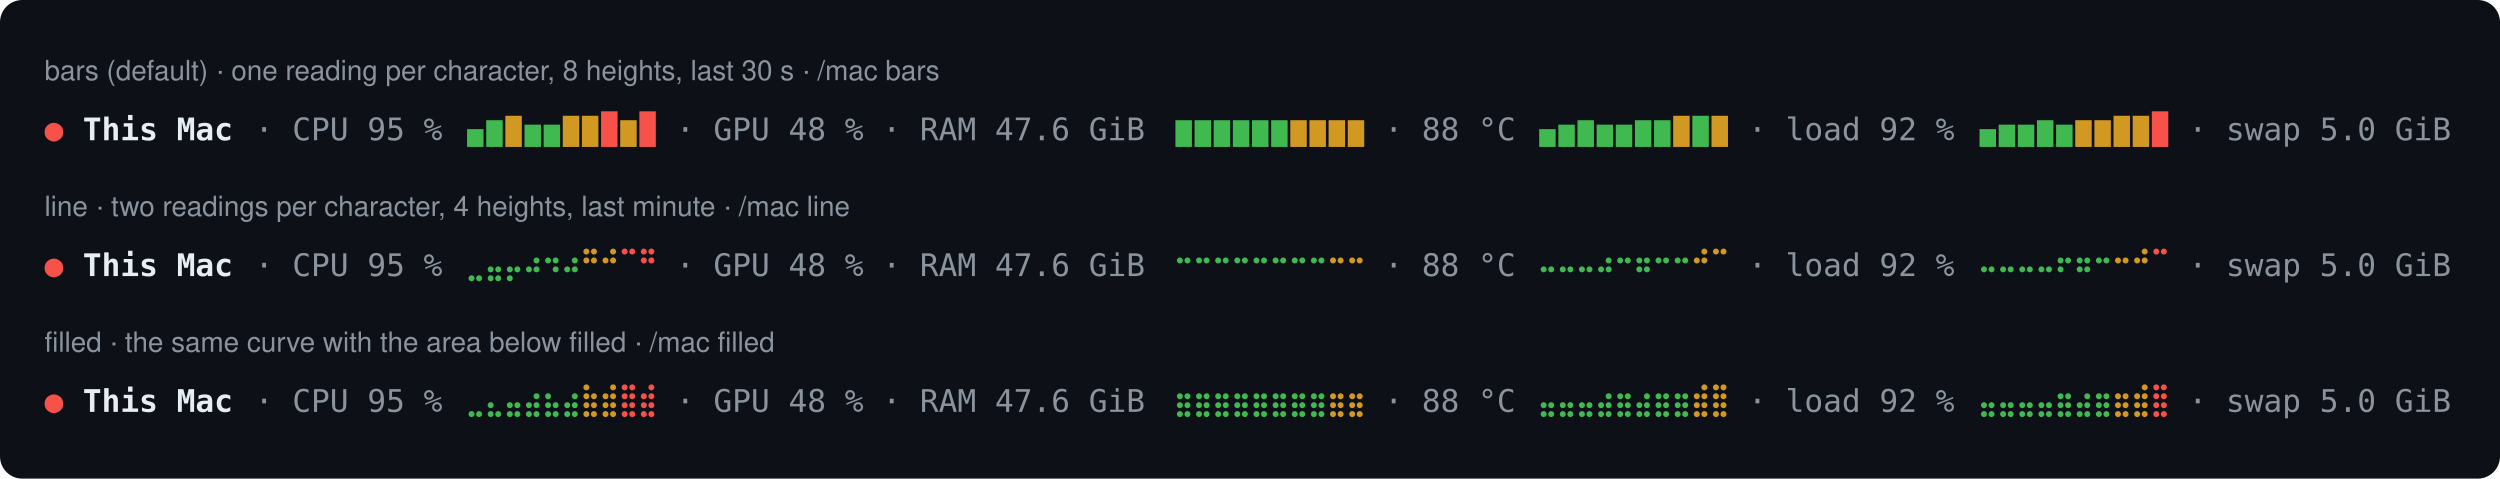
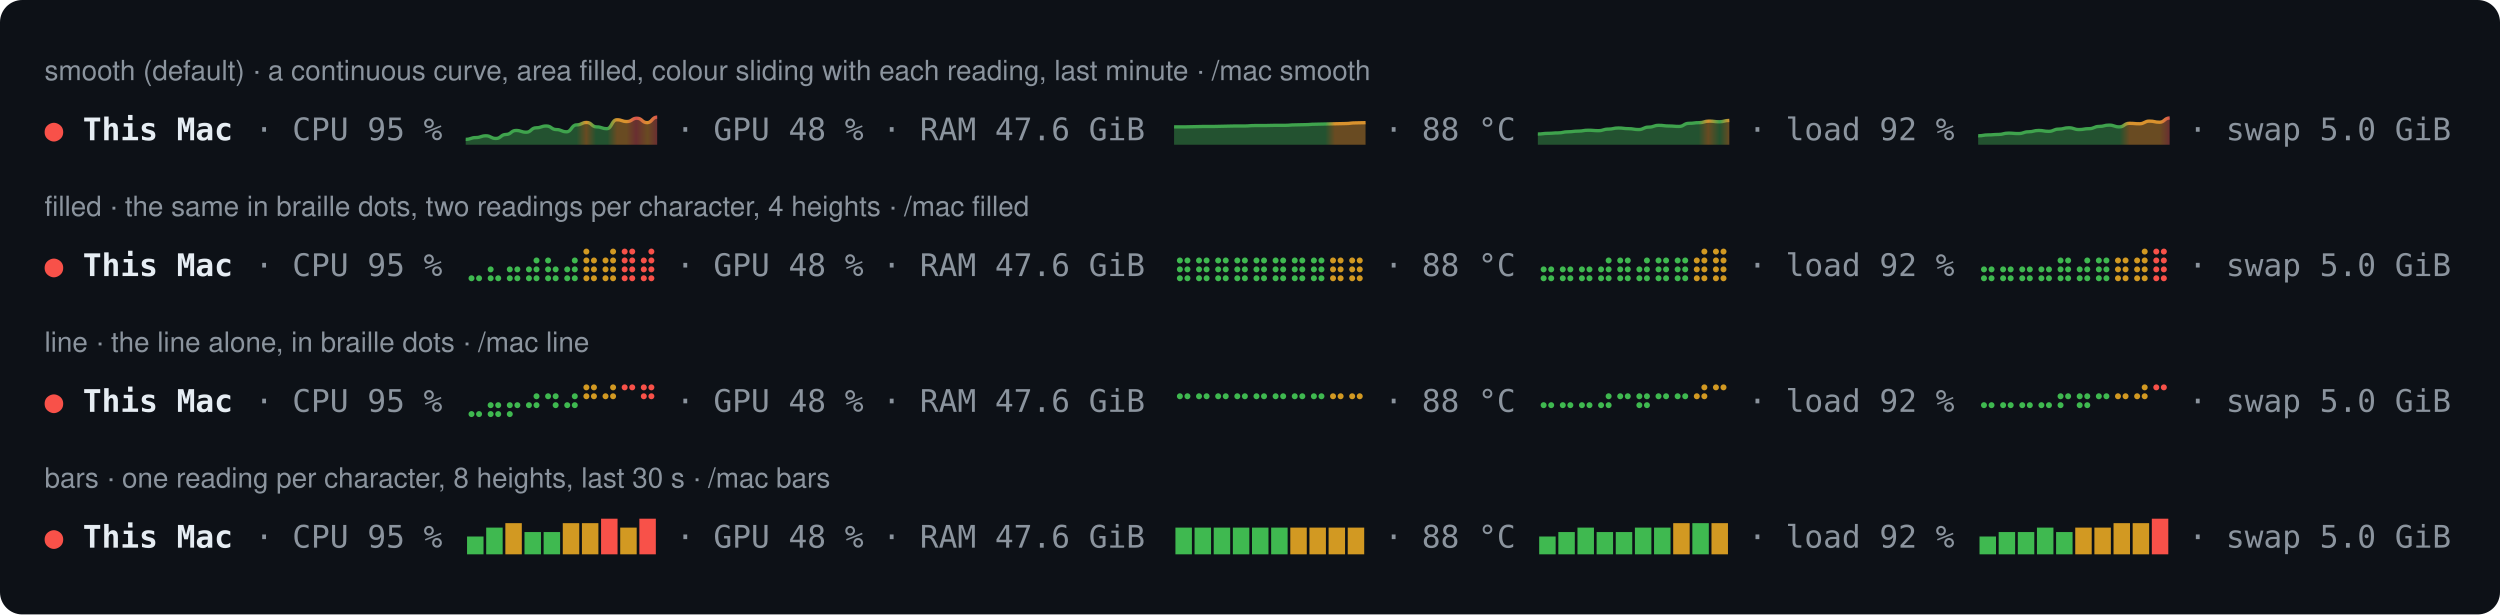
- <svg xmlns="http://www.w3.org/2000/svg" width="1123" height="215" viewBox="0 0 1123 215">
-   <rect width="1123" height="215" rx="10" fill="#0d1117" />
+ <svg xmlns="http://www.w3.org/2000/svg" width="1123" height="276" viewBox="0 0 1123 276">
+   <rect width="1123" height="276" rx="10" fill="#0d1117" />
  <g font-family="SFMono-Regular,Menlo,Consolas,'DejaVu Sans Mono','Liberation Mono',monospace" font-size="14">
-     <text x="20" y="36" font-family="-apple-system,Segoe UI,Helvetica,Arial,sans-serif" font-size="12.5" fill="#8b949e">bars (default) · one reading per character, 8 heights, last 30 s · /mac bars</text>
+     <text x="20" y="36" font-family="-apple-system,Segoe UI,Helvetica,Arial,sans-serif" font-size="12.5" fill="#8b949e">smooth (default) · a continuous curve, area filled, colour sliding with each reading, last minute · /mac smooth</text>
    <text x="20.0" y="63" fill="#f85149" textLength="8.6" lengthAdjust="spacingAndGlyphs" xml:space="preserve">●</text>
    <text x="37.2" y="63" fill="#e6edf3" font-weight="600" textLength="68.8" lengthAdjust="spacingAndGlyphs" xml:space="preserve">This Mac</text>
    <text x="106.0" y="63" fill="#8b949e" textLength="94.6" lengthAdjust="spacingAndGlyphs" xml:space="preserve"> · CPU 95 %</text>
-     <rect x="209.8" y="58.0" width="7.4" height="8.0" fill="#3fb950" />
-     <rect x="218.4" y="54.0" width="7.4" height="12.0" fill="#3fb950" />
-     <rect x="227.0" y="52.0" width="7.4" height="14.0" fill="#d29922" />
-     <rect x="235.6" y="56.0" width="7.4" height="10.0" fill="#3fb950" />
-     <rect x="244.2" y="56.0" width="7.4" height="10.0" fill="#3fb950" />
-     <rect x="252.8" y="52.0" width="7.4" height="14.0" fill="#d29922" />
-     <rect x="261.4" y="52.0" width="7.4" height="14.0" fill="#d29922" />
-     <rect x="270.0" y="50.0" width="7.4" height="16.0" fill="#f85149" />
-     <rect x="278.6" y="54.0" width="7.4" height="12.0" fill="#d29922" />
-     <rect x="287.2" y="50.0" width="7.4" height="16.0" fill="#f85149" />
+     <defs>
+       <linearGradient id="g4" gradientUnits="userSpaceOnUse" x1="209.2" y1="0" x2="295.2" y2="0">
+         <stop offset="0%" stop-color="#3fa34d" />
+         <stop offset="5%" stop-color="#3fa34d" />
+         <stop offset="11%" stop-color="#3fa34d" />
+         <stop offset="16%" stop-color="#3fa34d" />
+         <stop offset="21%" stop-color="#3fa34d" />
+         <stop offset="26%" stop-color="#3fa34d" />
+         <stop offset="32%" stop-color="#3fa34d" />
+         <stop offset="37%" stop-color="#3fa34d" />
+         <stop offset="42%" stop-color="#3fa34d" />
+         <stop offset="47%" stop-color="#3fa34d" />
+         <stop offset="53%" stop-color="#3fa34d" />
+         <stop offset="58%" stop-color="#3fa34d" />
+         <stop offset="63%" stop-color="#d9922e" />
+         <stop offset="68%" stop-color="#3fa34d" />
+         <stop offset="74%" stop-color="#3fa34d" />
+         <stop offset="79%" stop-color="#d9922e" />
+         <stop offset="84%" stop-color="#d9922e" />
+         <stop offset="89%" stop-color="#d9534f" />
+         <stop offset="95%" stop-color="#d9922e" />
+         <stop offset="100%" stop-color="#d9534f" />
+       </linearGradient>
+     </defs>
+     <path d="M209.2,62.6 C211.5,62.6 211.5,61.8 213.7,61.8 C216.0,61.8 216.0,61.0 218.3,61.0 C220.5,61.0 220.5,62.2 222.8,62.2 C225.0,62.2 225.0,60.4 227.3,60.4 C229.6,60.4 229.6,58.6 231.8,58.6 C234.1,58.6 234.1,59.4 236.4,59.4 C238.6,59.4 238.6,57.4 240.9,57.4 C243.1,57.4 243.1,56.6 245.4,56.6 C247.7,56.6 247.7,58.2 249.9,58.2 C252.2,58.2 252.2,59.2 254.5,59.2 C256.7,59.2 256.7,56.1 259.0,56.1 C261.3,56.1 261.3,55.0 263.5,55.0 C265.8,55.0 265.8,57.0 268.0,57.0 C270.3,57.0 270.3,57.8 272.6,57.8 C274.8,57.8 274.8,53.8 277.1,53.8 C279.4,53.8 279.4,54.6 281.6,54.6 C283.9,54.6 283.9,53.1 286.1,53.1 C288.4,53.1 288.4,55.1 290.7,55.1 C292.9,55.1 292.9,52.6 295.2,52.6 L295.2,65.0 L209.2,65.0 Z" fill="url(#g4)" fill-opacity="0.45" />
+     <path d="M209.2,62.6 C211.5,62.6 211.5,61.8 213.7,61.8 C216.0,61.8 216.0,61.0 218.3,61.0 C220.5,61.0 220.5,62.2 222.8,62.2 C225.0,62.2 225.0,60.4 227.3,60.4 C229.6,60.4 229.6,58.6 231.8,58.6 C234.1,58.6 234.1,59.4 236.4,59.4 C238.6,59.4 238.6,57.4 240.9,57.4 C243.1,57.4 243.1,56.6 245.4,56.6 C247.7,56.6 247.7,58.2 249.9,58.2 C252.2,58.2 252.2,59.2 254.5,59.2 C256.7,59.2 256.7,56.1 259.0,56.1 C261.3,56.1 261.3,55.0 263.5,55.0 C265.8,55.0 265.8,57.0 268.0,57.0 C270.3,57.0 270.3,57.8 272.6,57.8 C274.8,57.8 274.8,53.8 277.1,53.8 C279.4,53.8 279.4,54.6 281.6,54.6 C283.9,54.6 283.9,53.1 286.1,53.1 C288.4,53.1 288.4,55.1 290.7,55.1 C292.9,55.1 292.9,52.6 295.2,52.6" fill="none" stroke="url(#g4)" stroke-width="1.5" stroke-linejoin="round" />
    <text x="295.2" y="63" fill="#8b949e" textLength="223.6" lengthAdjust="spacingAndGlyphs" xml:space="preserve"> · GPU 48 % · RAM 47.6 GiB</text>
-     <rect x="528.0" y="54.0" width="7.4" height="12.0" fill="#3fb950" />
-     <rect x="536.6" y="54.0" width="7.4" height="12.0" fill="#3fb950" />
-     <rect x="545.2" y="54.0" width="7.4" height="12.0" fill="#3fb950" />
-     <rect x="553.8" y="54.0" width="7.4" height="12.0" fill="#3fb950" />
-     <rect x="562.4" y="54.0" width="7.4" height="12.0" fill="#3fb950" />
-     <rect x="571.0" y="54.0" width="7.4" height="12.0" fill="#3fb950" />
-     <rect x="579.6" y="54.0" width="7.4" height="12.0" fill="#d29922" />
-     <rect x="588.2" y="54.0" width="7.4" height="12.0" fill="#d29922" />
-     <rect x="596.8" y="54.0" width="7.4" height="12.0" fill="#d29922" />
-     <rect x="605.4" y="54.0" width="7.4" height="12.0" fill="#d29922" />
+     <defs>
+       <linearGradient id="g8" gradientUnits="userSpaceOnUse" x1="527.4" y1="0" x2="613.4" y2="0">
+         <stop offset="0%" stop-color="#3fa34d" />
+         <stop offset="5%" stop-color="#3fa34d" />
+         <stop offset="11%" stop-color="#3fa34d" />
+         <stop offset="16%" stop-color="#3fa34d" />
+         <stop offset="21%" stop-color="#3fa34d" />
+         <stop offset="26%" stop-color="#3fa34d" />
+         <stop offset="32%" stop-color="#3fa34d" />
+         <stop offset="37%" stop-color="#3fa34d" />
+         <stop offset="42%" stop-color="#3fa34d" />
+         <stop offset="47%" stop-color="#3fa34d" />
+         <stop offset="53%" stop-color="#3fa34d" />
+         <stop offset="58%" stop-color="#3fa34d" />
+         <stop offset="63%" stop-color="#3fa34d" />
+         <stop offset="68%" stop-color="#3fa34d" />
+         <stop offset="74%" stop-color="#3fa34d" />
+         <stop offset="79%" stop-color="#3fa34d" />
+         <stop offset="84%" stop-color="#d9922e" />
+         <stop offset="89%" stop-color="#d9922e" />
+         <stop offset="95%" stop-color="#d9922e" />
+         <stop offset="100%" stop-color="#d9922e" />
+       </linearGradient>
+     </defs>
+     <path d="M527.4,57.0 C529.7,57.0 529.7,57.0 531.9,57.0 C534.2,57.0 534.2,56.9 536.5,56.9 C538.7,56.9 538.7,56.8 541.0,56.8 C543.2,56.8 543.2,56.8 545.5,56.8 C547.8,56.8 547.8,56.7 550.0,56.7 C552.3,56.7 552.3,56.6 554.6,56.6 C556.8,56.6 556.8,56.6 559.1,56.6 C561.3,56.6 561.3,56.4 563.6,56.4 C565.9,56.4 565.9,56.4 568.1,56.4 C570.4,56.4 570.4,56.3 572.7,56.3 C574.9,56.3 574.9,56.3 577.2,56.3 C579.5,56.3 579.5,56.1 581.7,56.1 C584.0,56.1 584.0,56.0 586.2,56.0 C588.5,56.0 588.5,55.8 590.8,55.8 C593.0,55.8 593.0,55.7 595.3,55.7 C597.6,55.7 597.6,55.6 599.8,55.6 C602.1,55.6 602.1,55.5 604.3,55.5 C606.6,55.5 606.6,55.2 608.9,55.2 C611.1,55.2 611.1,55.1 613.4,55.1 L613.4,65.0 L527.4,65.0 Z" fill="url(#g8)" fill-opacity="0.45" />
+     <path d="M527.4,57.0 C529.7,57.0 529.7,57.0 531.9,57.0 C534.2,57.0 534.2,56.9 536.5,56.9 C538.7,56.9 538.7,56.8 541.0,56.8 C543.2,56.8 543.2,56.8 545.5,56.8 C547.8,56.8 547.8,56.7 550.0,56.7 C552.3,56.7 552.3,56.6 554.6,56.6 C556.8,56.6 556.8,56.6 559.1,56.6 C561.3,56.6 561.3,56.4 563.6,56.4 C565.9,56.4 565.9,56.4 568.1,56.4 C570.4,56.4 570.4,56.3 572.7,56.3 C574.9,56.3 574.9,56.3 577.2,56.3 C579.5,56.3 579.5,56.1 581.7,56.1 C584.0,56.1 584.0,56.0 586.2,56.0 C588.5,56.0 588.5,55.8 590.8,55.8 C593.0,55.8 593.0,55.7 595.3,55.7 C597.6,55.7 597.6,55.6 599.8,55.6 C602.1,55.6 602.1,55.5 604.3,55.5 C606.6,55.5 606.6,55.2 608.9,55.2 C611.1,55.2 611.1,55.1 613.4,55.1" fill="none" stroke="url(#g8)" stroke-width="1.5" stroke-linejoin="round" />
    <text x="613.4" y="63" fill="#8b949e" textLength="68.8" lengthAdjust="spacingAndGlyphs" xml:space="preserve"> · 88 °C</text>
-     <rect x="691.4" y="58.0" width="7.4" height="8.0" fill="#3fb950" />
-     <rect x="700.0" y="56.0" width="7.4" height="10.0" fill="#3fb950" />
-     <rect x="708.6" y="54.0" width="7.4" height="12.0" fill="#3fb950" />
-     <rect x="717.2" y="56.0" width="7.4" height="10.0" fill="#3fb950" />
-     <rect x="725.8" y="56.0" width="7.4" height="10.0" fill="#3fb950" />
-     <rect x="734.4" y="54.0" width="7.4" height="12.0" fill="#3fb950" />
-     <rect x="743.0" y="54.0" width="7.4" height="12.0" fill="#3fb950" />
-     <rect x="751.6" y="52.0" width="7.4" height="14.0" fill="#d29922" />
-     <rect x="760.2" y="52.0" width="7.4" height="14.0" fill="#3fb950" />
-     <rect x="768.8" y="52.0" width="7.4" height="14.0" fill="#d29922" />
+     <defs>
+       <linearGradient id="g12" gradientUnits="userSpaceOnUse" x1="690.8" y1="0" x2="776.8" y2="0">
+         <stop offset="0%" stop-color="#3fa34d" />
+         <stop offset="5%" stop-color="#3fa34d" />
+         <stop offset="11%" stop-color="#3fa34d" />
+         <stop offset="16%" stop-color="#3fa34d" />
+         <stop offset="21%" stop-color="#3fa34d" />
+         <stop offset="26%" stop-color="#3fa34d" />
+         <stop offset="32%" stop-color="#3fa34d" />
+         <stop offset="37%" stop-color="#3fa34d" />
+         <stop offset="42%" stop-color="#3fa34d" />
+         <stop offset="47%" stop-color="#3fa34d" />
+         <stop offset="53%" stop-color="#3fa34d" />
+         <stop offset="58%" stop-color="#3fa34d" />
+         <stop offset="63%" stop-color="#3fa34d" />
+         <stop offset="68%" stop-color="#3fa34d" />
+         <stop offset="74%" stop-color="#3fa34d" />
+         <stop offset="79%" stop-color="#3fa34d" />
+         <stop offset="84%" stop-color="#3fa34d" />
+         <stop offset="89%" stop-color="#d9922e" />
+         <stop offset="95%" stop-color="#3fa34d" />
+         <stop offset="100%" stop-color="#d9922e" />
+       </linearGradient>
+     </defs>
+     <path d="M690.8,60.2 C693.1,60.2 693.1,59.9 695.3,59.9 C697.6,59.9 697.6,59.7 699.9,59.7 C702.1,59.7 702.1,59.2 704.4,59.2 C706.6,59.2 706.6,58.9 708.9,58.9 C711.2,58.9 711.2,58.5 713.4,58.5 C715.7,58.5 715.7,58.7 718.0,58.7 C720.2,58.7 720.2,58.0 722.5,58.0 C724.7,58.0 724.7,57.5 727.0,57.5 C729.3,57.5 729.3,57.8 731.5,57.8 C733.8,57.8 733.8,58.2 736.1,58.2 C738.3,58.2 738.3,57.1 740.6,57.1 C742.9,57.1 742.9,56.3 745.1,56.3 C747.4,56.3 747.4,56.6 749.6,56.6 C751.9,56.6 751.9,56.8 754.2,56.8 C756.4,56.8 756.4,55.4 758.7,55.4 C761.0,55.4 761.0,55.1 763.2,55.1 C765.5,55.1 765.5,54.4 767.7,54.4 C770.0,54.4 770.0,54.7 772.3,54.7 C774.5,54.7 774.5,54.1 776.8,54.1 L776.8,65.0 L690.8,65.0 Z" fill="url(#g12)" fill-opacity="0.45" />
+     <path d="M690.8,60.2 C693.1,60.2 693.1,59.9 695.3,59.9 C697.6,59.9 697.6,59.7 699.9,59.7 C702.1,59.7 702.1,59.2 704.4,59.2 C706.6,59.2 706.6,58.9 708.9,58.9 C711.2,58.9 711.2,58.5 713.4,58.5 C715.7,58.5 715.7,58.7 718.0,58.7 C720.2,58.7 720.2,58.0 722.5,58.0 C724.7,58.0 724.7,57.5 727.0,57.5 C729.3,57.5 729.3,57.8 731.5,57.8 C733.8,57.8 733.8,58.2 736.1,58.2 C738.3,58.2 738.3,57.1 740.6,57.1 C742.9,57.1 742.9,56.3 745.1,56.3 C747.4,56.3 747.4,56.6 749.6,56.6 C751.9,56.6 751.9,56.8 754.2,56.8 C756.4,56.8 756.4,55.4 758.7,55.4 C761.0,55.4 761.0,55.1 763.2,55.1 C765.5,55.1 765.5,54.4 767.7,54.4 C770.0,54.4 770.0,54.7 772.3,54.7 C774.5,54.7 774.5,54.1 776.8,54.1" fill="none" stroke="url(#g12)" stroke-width="1.5" stroke-linejoin="round" />
    <text x="776.8" y="63" fill="#8b949e" textLength="103.2" lengthAdjust="spacingAndGlyphs" xml:space="preserve"> · load 92 %</text>
-     <rect x="889.2" y="58.0" width="7.4" height="8.0" fill="#3fb950" />
-     <rect x="897.8" y="56.0" width="7.4" height="10.0" fill="#3fb950" />
-     <rect x="906.4" y="56.0" width="7.4" height="10.0" fill="#3fb950" />
-     <rect x="915.0" y="54.0" width="7.4" height="12.0" fill="#3fb950" />
-     <rect x="923.6" y="56.0" width="7.4" height="10.0" fill="#3fb950" />
-     <rect x="932.2" y="54.0" width="7.4" height="12.0" fill="#d29922" />
-     <rect x="940.8" y="54.0" width="7.4" height="12.0" fill="#d29922" />
-     <rect x="949.4" y="52.0" width="7.4" height="14.0" fill="#d29922" />
-     <rect x="958.0" y="52.0" width="7.4" height="14.0" fill="#d29922" />
-     <rect x="966.6" y="50.0" width="7.4" height="16.0" fill="#f85149" />
+     <defs>
+       <linearGradient id="g16" gradientUnits="userSpaceOnUse" x1="888.6" y1="0" x2="974.6" y2="0">
+         <stop offset="0%" stop-color="#3fa34d" />
+         <stop offset="5%" stop-color="#3fa34d" />
+         <stop offset="11%" stop-color="#3fa34d" />
+         <stop offset="16%" stop-color="#3fa34d" />
+         <stop offset="21%" stop-color="#3fa34d" />
+         <stop offset="26%" stop-color="#3fa34d" />
+         <stop offset="32%" stop-color="#3fa34d" />
+         <stop offset="37%" stop-color="#3fa34d" />
+         <stop offset="42%" stop-color="#3fa34d" />
+         <stop offset="47%" stop-color="#3fa34d" />
+         <stop offset="53%" stop-color="#3fa34d" />
+         <stop offset="58%" stop-color="#3fa34d" />
+         <stop offset="63%" stop-color="#3fa34d" />
+         <stop offset="68%" stop-color="#3fa34d" />
+         <stop offset="74%" stop-color="#3fa34d" />
+         <stop offset="79%" stop-color="#d9922e" />
+         <stop offset="84%" stop-color="#d9922e" />
+         <stop offset="89%" stop-color="#d9922e" />
+         <stop offset="95%" stop-color="#d9922e" />
+         <stop offset="100%" stop-color="#d9534f" />
+       </linearGradient>
+     </defs>
+     <path d="M888.6,61.0 C890.9,61.0 890.9,60.6 893.1,60.6 C895.4,60.6 895.4,60.4 897.7,60.4 C899.9,60.4 899.9,59.8 902.2,59.8 C904.4,59.8 904.4,60.0 906.7,60.0 C909.0,60.0 909.0,59.2 911.2,59.2 C913.5,59.2 913.5,58.6 915.8,58.6 C918.0,58.6 918.0,59.0 920.3,59.0 C922.5,59.0 922.5,58.0 924.8,58.0 C927.1,58.0 927.1,57.4 929.3,57.4 C931.6,57.4 931.6,58.2 933.9,58.2 C936.1,58.2 936.1,57.8 938.4,57.8 C940.7,57.8 940.7,56.8 942.9,56.8 C945.2,56.8 945.2,56.2 947.4,56.2 C949.7,56.2 949.7,57.0 952.0,57.0 C954.2,57.0 954.2,55.4 956.5,55.4 C958.8,55.4 958.8,55.6 961.0,55.6 C963.3,55.6 963.3,54.4 965.5,54.4 C967.8,54.4 967.8,54.9 970.1,54.9 C972.3,54.9 972.3,53.0 974.6,53.0 L974.6,65.0 L888.6,65.0 Z" fill="url(#g16)" fill-opacity="0.45" />
+     <path d="M888.6,61.0 C890.9,61.0 890.9,60.6 893.1,60.6 C895.4,60.6 895.4,60.4 897.7,60.4 C899.9,60.4 899.9,59.8 902.2,59.8 C904.4,59.8 904.4,60.0 906.7,60.0 C909.0,60.0 909.0,59.2 911.2,59.2 C913.5,59.2 913.5,58.6 915.8,58.6 C918.0,58.6 918.0,59.0 920.3,59.0 C922.5,59.0 922.5,58.0 924.8,58.0 C927.1,58.0 927.1,57.4 929.3,57.4 C931.6,57.4 931.6,58.2 933.9,58.2 C936.1,58.2 936.1,57.8 938.4,57.8 C940.7,57.8 940.7,56.8 942.9,56.8 C945.2,56.8 945.2,56.2 947.4,56.2 C949.7,56.2 949.7,57.0 952.0,57.0 C954.2,57.0 954.2,55.4 956.5,55.4 C958.8,55.4 958.8,55.6 961.0,55.6 C963.3,55.6 963.3,54.4 965.5,54.4 C967.8,54.4 967.8,54.9 970.1,54.9 C972.3,54.9 972.3,53.0 974.6,53.0" fill="none" stroke="url(#g16)" stroke-width="1.5" stroke-linejoin="round" />
    <text x="974.6" y="63" fill="#8b949e" textLength="129.0" lengthAdjust="spacingAndGlyphs" xml:space="preserve"> · swap 5.0 GiB</text>
-     <text x="20" y="97" font-family="-apple-system,Segoe UI,Helvetica,Arial,sans-serif" font-size="12.5" fill="#8b949e">line · two readings per character, 4 heights, last minute · /mac line</text>
+     <text x="20" y="97" font-family="-apple-system,Segoe UI,Helvetica,Arial,sans-serif" font-size="12.5" fill="#8b949e">filled · the same in braille dots, two readings per character, 4 heights · /mac filled</text>
    <text x="20.0" y="124" fill="#f85149" textLength="8.6" lengthAdjust="spacingAndGlyphs" xml:space="preserve">●</text>
    <text x="37.2" y="124" fill="#e6edf3" font-weight="600" textLength="68.8" lengthAdjust="spacingAndGlyphs" xml:space="preserve">This Mac</text>
    <text x="106.0" y="124" fill="#8b949e" textLength="94.6" lengthAdjust="spacingAndGlyphs" xml:space="preserve"> · CPU 95 %</text>
    <circle cx="211.8" cy="125.0" r="1.35" fill="#3fb950" />
    <circle cx="215.2" cy="125.0" r="1.35" fill="#3fb950" />
    <circle cx="220.4" cy="121.0" r="1.35" fill="#3fb950" />
    <circle cx="220.4" cy="125.0" r="1.35" fill="#3fb950" />
-     <circle cx="223.8" cy="121.0" r="1.35" fill="#3fb950" />
    <circle cx="223.8" cy="125.0" r="1.35" fill="#3fb950" />
    <circle cx="229.0" cy="121.0" r="1.35" fill="#3fb950" />
    <circle cx="229.0" cy="125.0" r="1.35" fill="#3fb950" />
    <circle cx="232.4" cy="121.0" r="1.35" fill="#3fb950" />
+     <circle cx="232.4" cy="125.0" r="1.35" fill="#3fb950" />
    <circle cx="237.6" cy="121.0" r="1.35" fill="#3fb950" />
+     <circle cx="237.6" cy="125.0" r="1.35" fill="#3fb950" />
    <circle cx="241.0" cy="117.0" r="1.35" fill="#3fb950" />
    <circle cx="241.0" cy="121.0" r="1.35" fill="#3fb950" />
+     <circle cx="241.0" cy="125.0" r="1.35" fill="#3fb950" />
    <circle cx="246.2" cy="117.0" r="1.35" fill="#3fb950" />
-     <circle cx="249.6" cy="117.0" r="1.35" fill="#3fb950" />
+     <circle cx="246.2" cy="121.0" r="1.35" fill="#3fb950" />
+     <circle cx="246.2" cy="125.0" r="1.35" fill="#3fb950" />
    <circle cx="249.6" cy="121.0" r="1.35" fill="#3fb950" />
+     <circle cx="249.6" cy="125.0" r="1.35" fill="#3fb950" />
    <circle cx="254.8" cy="121.0" r="1.35" fill="#3fb950" />
+     <circle cx="254.8" cy="125.0" r="1.35" fill="#3fb950" />
    <circle cx="258.2" cy="117.0" r="1.35" fill="#3fb950" />
    <circle cx="258.2" cy="121.0" r="1.35" fill="#3fb950" />
+     <circle cx="258.2" cy="125.0" r="1.35" fill="#3fb950" />
    <circle cx="263.4" cy="113.0" r="1.35" fill="#d29922" />
    <circle cx="263.4" cy="117.0" r="1.35" fill="#d29922" />
-     <circle cx="266.8" cy="113.0" r="1.35" fill="#d29922" />
+     <circle cx="263.4" cy="121.0" r="1.35" fill="#d29922" />
+     <circle cx="263.4" cy="125.0" r="1.35" fill="#d29922" />
    <circle cx="266.8" cy="117.0" r="1.35" fill="#d29922" />
+     <circle cx="266.8" cy="121.0" r="1.35" fill="#d29922" />
+     <circle cx="266.8" cy="125.0" r="1.35" fill="#d29922" />
    <circle cx="272.0" cy="117.0" r="1.35" fill="#d29922" />
+     <circle cx="272.0" cy="121.0" r="1.35" fill="#d29922" />
+     <circle cx="272.0" cy="125.0" r="1.35" fill="#d29922" />
    <circle cx="275.4" cy="113.0" r="1.35" fill="#d29922" />
    <circle cx="275.4" cy="117.0" r="1.35" fill="#d29922" />
+     <circle cx="275.4" cy="121.0" r="1.35" fill="#d29922" />
+     <circle cx="275.4" cy="125.0" r="1.35" fill="#d29922" />
    <circle cx="280.6" cy="113.0" r="1.35" fill="#f85149" />
+     <circle cx="280.6" cy="117.0" r="1.35" fill="#f85149" />
+     <circle cx="280.6" cy="121.0" r="1.35" fill="#f85149" />
+     <circle cx="280.6" cy="125.0" r="1.35" fill="#f85149" />
    <circle cx="284.0" cy="113.0" r="1.35" fill="#f85149" />
-     <circle cx="289.2" cy="113.0" r="1.35" fill="#f85149" />
+     <circle cx="284.0" cy="117.0" r="1.35" fill="#f85149" />
+     <circle cx="284.0" cy="121.0" r="1.35" fill="#f85149" />
+     <circle cx="284.0" cy="125.0" r="1.35" fill="#f85149" />
    <circle cx="289.2" cy="117.0" r="1.35" fill="#f85149" />
+     <circle cx="289.2" cy="121.0" r="1.35" fill="#f85149" />
+     <circle cx="289.2" cy="125.0" r="1.35" fill="#f85149" />
    <circle cx="292.6" cy="113.0" r="1.35" fill="#f85149" />
    <circle cx="292.6" cy="117.0" r="1.35" fill="#f85149" />
+     <circle cx="292.6" cy="121.0" r="1.35" fill="#f85149" />
+     <circle cx="292.6" cy="125.0" r="1.35" fill="#f85149" />
    <text x="295.2" y="124" fill="#8b949e" textLength="223.6" lengthAdjust="spacingAndGlyphs" xml:space="preserve"> · GPU 48 % · RAM 47.6 GiB</text>
    <circle cx="530.0" cy="117.0" r="1.35" fill="#3fb950" />
+     <circle cx="530.0" cy="121.0" r="1.35" fill="#3fb950" />
+     <circle cx="530.0" cy="125.0" r="1.35" fill="#3fb950" />
    <circle cx="533.4" cy="117.0" r="1.35" fill="#3fb950" />
+     <circle cx="533.4" cy="121.0" r="1.35" fill="#3fb950" />
+     <circle cx="533.4" cy="125.0" r="1.35" fill="#3fb950" />
    <circle cx="538.6" cy="117.0" r="1.35" fill="#3fb950" />
+     <circle cx="538.6" cy="121.0" r="1.35" fill="#3fb950" />
+     <circle cx="538.6" cy="125.0" r="1.35" fill="#3fb950" />
    <circle cx="542.0" cy="117.0" r="1.35" fill="#3fb950" />
+     <circle cx="542.0" cy="121.0" r="1.35" fill="#3fb950" />
+     <circle cx="542.0" cy="125.0" r="1.35" fill="#3fb950" />
    <circle cx="547.2" cy="117.0" r="1.35" fill="#3fb950" />
+     <circle cx="547.2" cy="121.0" r="1.35" fill="#3fb950" />
+     <circle cx="547.2" cy="125.0" r="1.35" fill="#3fb950" />
    <circle cx="550.6" cy="117.0" r="1.35" fill="#3fb950" />
+     <circle cx="550.6" cy="121.0" r="1.35" fill="#3fb950" />
+     <circle cx="550.6" cy="125.0" r="1.35" fill="#3fb950" />
    <circle cx="555.8" cy="117.0" r="1.35" fill="#3fb950" />
+     <circle cx="555.8" cy="121.0" r="1.35" fill="#3fb950" />
+     <circle cx="555.8" cy="125.0" r="1.35" fill="#3fb950" />
    <circle cx="559.2" cy="117.0" r="1.35" fill="#3fb950" />
+     <circle cx="559.2" cy="121.0" r="1.35" fill="#3fb950" />
+     <circle cx="559.2" cy="125.0" r="1.35" fill="#3fb950" />
    <circle cx="564.4" cy="117.0" r="1.35" fill="#3fb950" />
+     <circle cx="564.4" cy="121.0" r="1.35" fill="#3fb950" />
+     <circle cx="564.4" cy="125.0" r="1.35" fill="#3fb950" />
    <circle cx="567.8" cy="117.0" r="1.35" fill="#3fb950" />
+     <circle cx="567.8" cy="121.0" r="1.35" fill="#3fb950" />
+     <circle cx="567.8" cy="125.0" r="1.35" fill="#3fb950" />
    <circle cx="573.0" cy="117.0" r="1.35" fill="#3fb950" />
+     <circle cx="573.0" cy="121.0" r="1.35" fill="#3fb950" />
+     <circle cx="573.0" cy="125.0" r="1.35" fill="#3fb950" />
    <circle cx="576.4" cy="117.0" r="1.35" fill="#3fb950" />
+     <circle cx="576.4" cy="121.0" r="1.35" fill="#3fb950" />
+     <circle cx="576.4" cy="125.0" r="1.35" fill="#3fb950" />
    <circle cx="581.6" cy="117.0" r="1.35" fill="#3fb950" />
+     <circle cx="581.6" cy="121.0" r="1.35" fill="#3fb950" />
+     <circle cx="581.6" cy="125.0" r="1.35" fill="#3fb950" />
    <circle cx="585.0" cy="117.0" r="1.35" fill="#3fb950" />
+     <circle cx="585.0" cy="121.0" r="1.35" fill="#3fb950" />
+     <circle cx="585.0" cy="125.0" r="1.35" fill="#3fb950" />
    <circle cx="590.2" cy="117.0" r="1.35" fill="#3fb950" />
+     <circle cx="590.2" cy="121.0" r="1.35" fill="#3fb950" />
+     <circle cx="590.2" cy="125.0" r="1.35" fill="#3fb950" />
    <circle cx="593.6" cy="117.0" r="1.35" fill="#3fb950" />
+     <circle cx="593.6" cy="121.0" r="1.35" fill="#3fb950" />
+     <circle cx="593.6" cy="125.0" r="1.35" fill="#3fb950" />
    <circle cx="598.8" cy="117.0" r="1.35" fill="#d29922" />
+     <circle cx="598.8" cy="121.0" r="1.35" fill="#d29922" />
+     <circle cx="598.8" cy="125.0" r="1.35" fill="#d29922" />
    <circle cx="602.2" cy="117.0" r="1.35" fill="#d29922" />
+     <circle cx="602.2" cy="121.0" r="1.35" fill="#d29922" />
+     <circle cx="602.2" cy="125.0" r="1.35" fill="#d29922" />
    <circle cx="607.4" cy="117.0" r="1.35" fill="#d29922" />
+     <circle cx="607.4" cy="121.0" r="1.35" fill="#d29922" />
+     <circle cx="607.4" cy="125.0" r="1.35" fill="#d29922" />
    <circle cx="610.8" cy="117.0" r="1.35" fill="#d29922" />
+     <circle cx="610.8" cy="121.0" r="1.35" fill="#d29922" />
+     <circle cx="610.8" cy="125.0" r="1.35" fill="#d29922" />
    <text x="613.4" y="124" fill="#8b949e" textLength="68.8" lengthAdjust="spacingAndGlyphs" xml:space="preserve"> · 88 °C</text>
    <circle cx="693.4" cy="121.0" r="1.35" fill="#3fb950" />
+     <circle cx="693.4" cy="125.0" r="1.35" fill="#3fb950" />
    <circle cx="696.8" cy="121.0" r="1.35" fill="#3fb950" />
+     <circle cx="696.8" cy="125.0" r="1.35" fill="#3fb950" />
    <circle cx="702.0" cy="121.0" r="1.35" fill="#3fb950" />
+     <circle cx="702.0" cy="125.0" r="1.35" fill="#3fb950" />
    <circle cx="705.4" cy="121.0" r="1.35" fill="#3fb950" />
+     <circle cx="705.4" cy="125.0" r="1.35" fill="#3fb950" />
    <circle cx="710.6" cy="121.0" r="1.35" fill="#3fb950" />
+     <circle cx="710.6" cy="125.0" r="1.35" fill="#3fb950" />
    <circle cx="714.0" cy="121.0" r="1.35" fill="#3fb950" />
+     <circle cx="714.0" cy="125.0" r="1.35" fill="#3fb950" />
    <circle cx="719.2" cy="121.0" r="1.35" fill="#3fb950" />
+     <circle cx="719.2" cy="125.0" r="1.35" fill="#3fb950" />
    <circle cx="722.6" cy="117.0" r="1.35" fill="#3fb950" />
    <circle cx="722.6" cy="121.0" r="1.35" fill="#3fb950" />
+     <circle cx="722.6" cy="125.0" r="1.35" fill="#3fb950" />
    <circle cx="727.8" cy="117.0" r="1.35" fill="#3fb950" />
+     <circle cx="727.8" cy="121.0" r="1.35" fill="#3fb950" />
+     <circle cx="727.8" cy="125.0" r="1.35" fill="#3fb950" />
    <circle cx="731.2" cy="117.0" r="1.35" fill="#3fb950" />
-     <circle cx="736.4" cy="117.0" r="1.35" fill="#3fb950" />
+     <circle cx="731.2" cy="121.0" r="1.35" fill="#3fb950" />
+     <circle cx="731.2" cy="125.0" r="1.35" fill="#3fb950" />
    <circle cx="736.4" cy="121.0" r="1.35" fill="#3fb950" />
+     <circle cx="736.4" cy="125.0" r="1.35" fill="#3fb950" />
    <circle cx="739.8" cy="117.0" r="1.35" fill="#3fb950" />
    <circle cx="739.8" cy="121.0" r="1.35" fill="#3fb950" />
+     <circle cx="739.8" cy="125.0" r="1.35" fill="#3fb950" />
    <circle cx="745.0" cy="117.0" r="1.35" fill="#3fb950" />
+     <circle cx="745.0" cy="121.0" r="1.35" fill="#3fb950" />
+     <circle cx="745.0" cy="125.0" r="1.35" fill="#3fb950" />
    <circle cx="748.4" cy="117.0" r="1.35" fill="#3fb950" />
+     <circle cx="748.4" cy="121.0" r="1.35" fill="#3fb950" />
+     <circle cx="748.4" cy="125.0" r="1.35" fill="#3fb950" />
    <circle cx="753.6" cy="117.0" r="1.35" fill="#3fb950" />
+     <circle cx="753.6" cy="121.0" r="1.35" fill="#3fb950" />
+     <circle cx="753.6" cy="125.0" r="1.35" fill="#3fb950" />
    <circle cx="757.0" cy="117.0" r="1.35" fill="#3fb950" />
+     <circle cx="757.0" cy="121.0" r="1.35" fill="#3fb950" />
+     <circle cx="757.0" cy="125.0" r="1.35" fill="#3fb950" />
    <circle cx="762.2" cy="117.0" r="1.35" fill="#d29922" />
+     <circle cx="762.2" cy="121.0" r="1.35" fill="#d29922" />
+     <circle cx="762.2" cy="125.0" r="1.35" fill="#d29922" />
    <circle cx="765.6" cy="113.0" r="1.35" fill="#d29922" />
    <circle cx="765.6" cy="117.0" r="1.35" fill="#d29922" />
+     <circle cx="765.6" cy="121.0" r="1.35" fill="#d29922" />
+     <circle cx="765.6" cy="125.0" r="1.35" fill="#d29922" />
    <circle cx="770.8" cy="113.0" r="1.35" fill="#d29922" />
+     <circle cx="770.8" cy="117.0" r="1.35" fill="#d29922" />
+     <circle cx="770.8" cy="121.0" r="1.35" fill="#d29922" />
+     <circle cx="770.8" cy="125.0" r="1.35" fill="#d29922" />
    <circle cx="774.2" cy="113.0" r="1.35" fill="#d29922" />
+     <circle cx="774.2" cy="117.0" r="1.35" fill="#d29922" />
+     <circle cx="774.2" cy="121.0" r="1.35" fill="#d29922" />
+     <circle cx="774.2" cy="125.0" r="1.35" fill="#d29922" />
    <text x="776.8" y="124" fill="#8b949e" textLength="103.2" lengthAdjust="spacingAndGlyphs" xml:space="preserve"> · load 92 %</text>
    <circle cx="891.2" cy="121.0" r="1.35" fill="#3fb950" />
+     <circle cx="891.2" cy="125.0" r="1.35" fill="#3fb950" />
    <circle cx="894.6" cy="121.0" r="1.35" fill="#3fb950" />
+     <circle cx="894.6" cy="125.0" r="1.35" fill="#3fb950" />
    <circle cx="899.8" cy="121.0" r="1.35" fill="#3fb950" />
+     <circle cx="899.8" cy="125.0" r="1.35" fill="#3fb950" />
    <circle cx="903.2" cy="121.0" r="1.35" fill="#3fb950" />
+     <circle cx="903.2" cy="125.0" r="1.35" fill="#3fb950" />
    <circle cx="908.4" cy="121.0" r="1.35" fill="#3fb950" />
+     <circle cx="908.4" cy="125.0" r="1.35" fill="#3fb950" />
    <circle cx="911.8" cy="121.0" r="1.35" fill="#3fb950" />
+     <circle cx="911.8" cy="125.0" r="1.35" fill="#3fb950" />
    <circle cx="917.0" cy="121.0" r="1.35" fill="#3fb950" />
+     <circle cx="917.0" cy="125.0" r="1.35" fill="#3fb950" />
    <circle cx="920.4" cy="121.0" r="1.35" fill="#3fb950" />
+     <circle cx="920.4" cy="125.0" r="1.35" fill="#3fb950" />
    <circle cx="925.6" cy="117.0" r="1.35" fill="#3fb950" />
    <circle cx="925.6" cy="121.0" r="1.35" fill="#3fb950" />
+     <circle cx="925.6" cy="125.0" r="1.35" fill="#3fb950" />
    <circle cx="929.0" cy="117.0" r="1.35" fill="#3fb950" />
-     <circle cx="934.2" cy="117.0" r="1.35" fill="#3fb950" />
+     <circle cx="929.0" cy="121.0" r="1.35" fill="#3fb950" />
+     <circle cx="929.0" cy="125.0" r="1.35" fill="#3fb950" />
    <circle cx="934.2" cy="121.0" r="1.35" fill="#3fb950" />
+     <circle cx="934.2" cy="125.0" r="1.35" fill="#3fb950" />
    <circle cx="937.6" cy="117.0" r="1.35" fill="#3fb950" />
    <circle cx="937.6" cy="121.0" r="1.35" fill="#3fb950" />
+     <circle cx="937.6" cy="125.0" r="1.35" fill="#3fb950" />
    <circle cx="942.8" cy="117.0" r="1.35" fill="#3fb950" />
+     <circle cx="942.8" cy="121.0" r="1.35" fill="#3fb950" />
+     <circle cx="942.8" cy="125.0" r="1.35" fill="#3fb950" />
    <circle cx="946.2" cy="117.0" r="1.35" fill="#3fb950" />
+     <circle cx="946.2" cy="121.0" r="1.35" fill="#3fb950" />
+     <circle cx="946.2" cy="125.0" r="1.35" fill="#3fb950" />
    <circle cx="951.4" cy="117.0" r="1.35" fill="#d29922" />
+     <circle cx="951.4" cy="121.0" r="1.35" fill="#d29922" />
+     <circle cx="951.4" cy="125.0" r="1.35" fill="#d29922" />
    <circle cx="954.8" cy="117.0" r="1.35" fill="#d29922" />
+     <circle cx="954.8" cy="121.0" r="1.35" fill="#d29922" />
+     <circle cx="954.8" cy="125.0" r="1.35" fill="#d29922" />
    <circle cx="960.0" cy="117.0" r="1.35" fill="#d29922" />
+     <circle cx="960.0" cy="121.0" r="1.35" fill="#d29922" />
+     <circle cx="960.0" cy="125.0" r="1.35" fill="#d29922" />
    <circle cx="963.4" cy="113.0" r="1.35" fill="#d29922" />
    <circle cx="963.4" cy="117.0" r="1.35" fill="#d29922" />
+     <circle cx="963.4" cy="121.0" r="1.35" fill="#d29922" />
+     <circle cx="963.4" cy="125.0" r="1.35" fill="#d29922" />
    <circle cx="968.6" cy="113.0" r="1.35" fill="#f85149" />
+     <circle cx="968.6" cy="117.0" r="1.35" fill="#f85149" />
+     <circle cx="968.6" cy="121.0" r="1.35" fill="#f85149" />
+     <circle cx="968.6" cy="125.0" r="1.35" fill="#f85149" />
    <circle cx="972.0" cy="113.0" r="1.35" fill="#f85149" />
+     <circle cx="972.0" cy="117.0" r="1.35" fill="#f85149" />
+     <circle cx="972.0" cy="121.0" r="1.35" fill="#f85149" />
+     <circle cx="972.0" cy="125.0" r="1.35" fill="#f85149" />
    <text x="974.6" y="124" fill="#8b949e" textLength="129.0" lengthAdjust="spacingAndGlyphs" xml:space="preserve"> · swap 5.0 GiB</text>
-     <text x="20" y="158" font-family="-apple-system,Segoe UI,Helvetica,Arial,sans-serif" font-size="12.5" fill="#8b949e">filled · the same curve with the area below filled · /mac filled</text>
+     <text x="20" y="158" font-family="-apple-system,Segoe UI,Helvetica,Arial,sans-serif" font-size="12.5" fill="#8b949e">line · the line alone, in braille dots · /mac line</text>
    <text x="20.0" y="185" fill="#f85149" textLength="8.6" lengthAdjust="spacingAndGlyphs" xml:space="preserve">●</text>
    <text x="37.2" y="185" fill="#e6edf3" font-weight="600" textLength="68.8" lengthAdjust="spacingAndGlyphs" xml:space="preserve">This Mac</text>
    <text x="106.0" y="185" fill="#8b949e" textLength="94.6" lengthAdjust="spacingAndGlyphs" xml:space="preserve"> · CPU 95 %</text>
    <circle cx="211.8" cy="186.0" r="1.35" fill="#3fb950" />
    <circle cx="215.2" cy="186.0" r="1.35" fill="#3fb950" />
    <circle cx="220.4" cy="182.0" r="1.35" fill="#3fb950" />
    <circle cx="220.4" cy="186.0" r="1.35" fill="#3fb950" />
+     <circle cx="223.8" cy="182.0" r="1.35" fill="#3fb950" />
    <circle cx="223.8" cy="186.0" r="1.35" fill="#3fb950" />
    <circle cx="229.0" cy="182.0" r="1.35" fill="#3fb950" />
    <circle cx="229.0" cy="186.0" r="1.35" fill="#3fb950" />
    <circle cx="232.4" cy="182.0" r="1.35" fill="#3fb950" />
-     <circle cx="232.4" cy="186.0" r="1.35" fill="#3fb950" />
    <circle cx="237.6" cy="182.0" r="1.35" fill="#3fb950" />
-     <circle cx="237.6" cy="186.0" r="1.35" fill="#3fb950" />
    <circle cx="241.0" cy="178.0" r="1.35" fill="#3fb950" />
    <circle cx="241.0" cy="182.0" r="1.35" fill="#3fb950" />
-     <circle cx="241.0" cy="186.0" r="1.35" fill="#3fb950" />
    <circle cx="246.2" cy="178.0" r="1.35" fill="#3fb950" />
-     <circle cx="246.2" cy="182.0" r="1.35" fill="#3fb950" />
-     <circle cx="246.2" cy="186.0" r="1.35" fill="#3fb950" />
+     <circle cx="249.6" cy="178.0" r="1.35" fill="#3fb950" />
    <circle cx="249.6" cy="182.0" r="1.35" fill="#3fb950" />
-     <circle cx="249.6" cy="186.0" r="1.35" fill="#3fb950" />
    <circle cx="254.8" cy="182.0" r="1.35" fill="#3fb950" />
-     <circle cx="254.8" cy="186.0" r="1.35" fill="#3fb950" />
    <circle cx="258.2" cy="178.0" r="1.35" fill="#3fb950" />
    <circle cx="258.2" cy="182.0" r="1.35" fill="#3fb950" />
-     <circle cx="258.2" cy="186.0" r="1.35" fill="#3fb950" />
    <circle cx="263.4" cy="174.0" r="1.35" fill="#d29922" />
    <circle cx="263.4" cy="178.0" r="1.35" fill="#d29922" />
-     <circle cx="263.4" cy="182.0" r="1.35" fill="#d29922" />
-     <circle cx="263.4" cy="186.0" r="1.35" fill="#d29922" />
+     <circle cx="266.8" cy="174.0" r="1.35" fill="#d29922" />
    <circle cx="266.8" cy="178.0" r="1.35" fill="#d29922" />
-     <circle cx="266.8" cy="182.0" r="1.35" fill="#d29922" />
-     <circle cx="266.8" cy="186.0" r="1.35" fill="#d29922" />
    <circle cx="272.0" cy="178.0" r="1.35" fill="#d29922" />
-     <circle cx="272.0" cy="182.0" r="1.35" fill="#d29922" />
-     <circle cx="272.0" cy="186.0" r="1.35" fill="#d29922" />
    <circle cx="275.4" cy="174.0" r="1.35" fill="#d29922" />
    <circle cx="275.4" cy="178.0" r="1.35" fill="#d29922" />
-     <circle cx="275.4" cy="182.0" r="1.35" fill="#d29922" />
-     <circle cx="275.4" cy="186.0" r="1.35" fill="#d29922" />
    <circle cx="280.6" cy="174.0" r="1.35" fill="#f85149" />
-     <circle cx="280.6" cy="178.0" r="1.35" fill="#f85149" />
-     <circle cx="280.6" cy="182.0" r="1.35" fill="#f85149" />
-     <circle cx="280.6" cy="186.0" r="1.35" fill="#f85149" />
    <circle cx="284.0" cy="174.0" r="1.35" fill="#f85149" />
-     <circle cx="284.0" cy="178.0" r="1.35" fill="#f85149" />
-     <circle cx="284.0" cy="182.0" r="1.35" fill="#f85149" />
-     <circle cx="284.0" cy="186.0" r="1.35" fill="#f85149" />
+     <circle cx="289.2" cy="174.0" r="1.35" fill="#f85149" />
    <circle cx="289.2" cy="178.0" r="1.35" fill="#f85149" />
-     <circle cx="289.2" cy="182.0" r="1.35" fill="#f85149" />
-     <circle cx="289.2" cy="186.0" r="1.35" fill="#f85149" />
    <circle cx="292.6" cy="174.0" r="1.35" fill="#f85149" />
    <circle cx="292.6" cy="178.0" r="1.35" fill="#f85149" />
-     <circle cx="292.6" cy="182.0" r="1.35" fill="#f85149" />
-     <circle cx="292.6" cy="186.0" r="1.35" fill="#f85149" />
    <text x="295.2" y="185" fill="#8b949e" textLength="223.6" lengthAdjust="spacingAndGlyphs" xml:space="preserve"> · GPU 48 % · RAM 47.6 GiB</text>
    <circle cx="530.0" cy="178.0" r="1.35" fill="#3fb950" />
-     <circle cx="530.0" cy="182.0" r="1.35" fill="#3fb950" />
-     <circle cx="530.0" cy="186.0" r="1.35" fill="#3fb950" />
    <circle cx="533.4" cy="178.0" r="1.35" fill="#3fb950" />
-     <circle cx="533.4" cy="182.0" r="1.35" fill="#3fb950" />
-     <circle cx="533.4" cy="186.0" r="1.35" fill="#3fb950" />
    <circle cx="538.6" cy="178.0" r="1.35" fill="#3fb950" />
-     <circle cx="538.6" cy="182.0" r="1.35" fill="#3fb950" />
-     <circle cx="538.6" cy="186.0" r="1.35" fill="#3fb950" />
    <circle cx="542.0" cy="178.0" r="1.35" fill="#3fb950" />
-     <circle cx="542.0" cy="182.0" r="1.35" fill="#3fb950" />
-     <circle cx="542.0" cy="186.0" r="1.35" fill="#3fb950" />
    <circle cx="547.2" cy="178.0" r="1.35" fill="#3fb950" />
-     <circle cx="547.2" cy="182.0" r="1.35" fill="#3fb950" />
-     <circle cx="547.2" cy="186.0" r="1.35" fill="#3fb950" />
    <circle cx="550.6" cy="178.0" r="1.35" fill="#3fb950" />
-     <circle cx="550.6" cy="182.0" r="1.35" fill="#3fb950" />
-     <circle cx="550.6" cy="186.0" r="1.35" fill="#3fb950" />
    <circle cx="555.8" cy="178.0" r="1.35" fill="#3fb950" />
-     <circle cx="555.8" cy="182.0" r="1.35" fill="#3fb950" />
-     <circle cx="555.8" cy="186.0" r="1.35" fill="#3fb950" />
    <circle cx="559.2" cy="178.0" r="1.35" fill="#3fb950" />
-     <circle cx="559.2" cy="182.0" r="1.35" fill="#3fb950" />
-     <circle cx="559.2" cy="186.0" r="1.35" fill="#3fb950" />
    <circle cx="564.4" cy="178.0" r="1.35" fill="#3fb950" />
-     <circle cx="564.4" cy="182.0" r="1.35" fill="#3fb950" />
-     <circle cx="564.4" cy="186.0" r="1.35" fill="#3fb950" />
    <circle cx="567.8" cy="178.0" r="1.35" fill="#3fb950" />
-     <circle cx="567.8" cy="182.0" r="1.35" fill="#3fb950" />
-     <circle cx="567.8" cy="186.0" r="1.35" fill="#3fb950" />
    <circle cx="573.0" cy="178.0" r="1.35" fill="#3fb950" />
-     <circle cx="573.0" cy="182.0" r="1.35" fill="#3fb950" />
-     <circle cx="573.0" cy="186.0" r="1.35" fill="#3fb950" />
    <circle cx="576.4" cy="178.0" r="1.35" fill="#3fb950" />
-     <circle cx="576.4" cy="182.0" r="1.35" fill="#3fb950" />
-     <circle cx="576.4" cy="186.0" r="1.35" fill="#3fb950" />
    <circle cx="581.6" cy="178.0" r="1.35" fill="#3fb950" />
-     <circle cx="581.6" cy="182.0" r="1.35" fill="#3fb950" />
-     <circle cx="581.6" cy="186.0" r="1.35" fill="#3fb950" />
    <circle cx="585.0" cy="178.0" r="1.35" fill="#3fb950" />
-     <circle cx="585.0" cy="182.0" r="1.35" fill="#3fb950" />
-     <circle cx="585.0" cy="186.0" r="1.35" fill="#3fb950" />
    <circle cx="590.2" cy="178.0" r="1.35" fill="#3fb950" />
-     <circle cx="590.2" cy="182.0" r="1.35" fill="#3fb950" />
-     <circle cx="590.2" cy="186.0" r="1.35" fill="#3fb950" />
    <circle cx="593.6" cy="178.0" r="1.35" fill="#3fb950" />
-     <circle cx="593.6" cy="182.0" r="1.35" fill="#3fb950" />
-     <circle cx="593.6" cy="186.0" r="1.35" fill="#3fb950" />
    <circle cx="598.8" cy="178.0" r="1.35" fill="#d29922" />
-     <circle cx="598.8" cy="182.0" r="1.35" fill="#d29922" />
-     <circle cx="598.8" cy="186.0" r="1.35" fill="#d29922" />
    <circle cx="602.2" cy="178.0" r="1.35" fill="#d29922" />
-     <circle cx="602.2" cy="182.0" r="1.35" fill="#d29922" />
-     <circle cx="602.2" cy="186.0" r="1.35" fill="#d29922" />
    <circle cx="607.4" cy="178.0" r="1.35" fill="#d29922" />
-     <circle cx="607.4" cy="182.0" r="1.35" fill="#d29922" />
-     <circle cx="607.4" cy="186.0" r="1.35" fill="#d29922" />
    <circle cx="610.8" cy="178.0" r="1.35" fill="#d29922" />
-     <circle cx="610.8" cy="182.0" r="1.35" fill="#d29922" />
-     <circle cx="610.8" cy="186.0" r="1.35" fill="#d29922" />
    <text x="613.4" y="185" fill="#8b949e" textLength="68.8" lengthAdjust="spacingAndGlyphs" xml:space="preserve"> · 88 °C</text>
    <circle cx="693.4" cy="182.0" r="1.35" fill="#3fb950" />
-     <circle cx="693.4" cy="186.0" r="1.35" fill="#3fb950" />
    <circle cx="696.8" cy="182.0" r="1.35" fill="#3fb950" />
-     <circle cx="696.8" cy="186.0" r="1.35" fill="#3fb950" />
    <circle cx="702.0" cy="182.0" r="1.35" fill="#3fb950" />
-     <circle cx="702.0" cy="186.0" r="1.35" fill="#3fb950" />
    <circle cx="705.4" cy="182.0" r="1.35" fill="#3fb950" />
-     <circle cx="705.4" cy="186.0" r="1.35" fill="#3fb950" />
    <circle cx="710.6" cy="182.0" r="1.35" fill="#3fb950" />
-     <circle cx="710.6" cy="186.0" r="1.35" fill="#3fb950" />
    <circle cx="714.0" cy="182.0" r="1.35" fill="#3fb950" />
-     <circle cx="714.0" cy="186.0" r="1.35" fill="#3fb950" />
    <circle cx="719.2" cy="182.0" r="1.35" fill="#3fb950" />
-     <circle cx="719.2" cy="186.0" r="1.35" fill="#3fb950" />
    <circle cx="722.6" cy="178.0" r="1.35" fill="#3fb950" />
    <circle cx="722.6" cy="182.0" r="1.35" fill="#3fb950" />
-     <circle cx="722.6" cy="186.0" r="1.35" fill="#3fb950" />
    <circle cx="727.8" cy="178.0" r="1.35" fill="#3fb950" />
-     <circle cx="727.8" cy="182.0" r="1.35" fill="#3fb950" />
-     <circle cx="727.8" cy="186.0" r="1.35" fill="#3fb950" />
    <circle cx="731.2" cy="178.0" r="1.35" fill="#3fb950" />
-     <circle cx="731.2" cy="182.0" r="1.35" fill="#3fb950" />
-     <circle cx="731.2" cy="186.0" r="1.35" fill="#3fb950" />
+     <circle cx="736.4" cy="178.0" r="1.35" fill="#3fb950" />
    <circle cx="736.4" cy="182.0" r="1.35" fill="#3fb950" />
-     <circle cx="736.4" cy="186.0" r="1.35" fill="#3fb950" />
    <circle cx="739.8" cy="178.0" r="1.35" fill="#3fb950" />
    <circle cx="739.8" cy="182.0" r="1.35" fill="#3fb950" />
-     <circle cx="739.8" cy="186.0" r="1.35" fill="#3fb950" />
    <circle cx="745.0" cy="178.0" r="1.35" fill="#3fb950" />
-     <circle cx="745.0" cy="182.0" r="1.35" fill="#3fb950" />
-     <circle cx="745.0" cy="186.0" r="1.35" fill="#3fb950" />
    <circle cx="748.4" cy="178.0" r="1.35" fill="#3fb950" />
-     <circle cx="748.4" cy="182.0" r="1.35" fill="#3fb950" />
-     <circle cx="748.4" cy="186.0" r="1.35" fill="#3fb950" />
    <circle cx="753.6" cy="178.0" r="1.35" fill="#3fb950" />
-     <circle cx="753.6" cy="182.0" r="1.35" fill="#3fb950" />
-     <circle cx="753.6" cy="186.0" r="1.35" fill="#3fb950" />
    <circle cx="757.0" cy="178.0" r="1.35" fill="#3fb950" />
-     <circle cx="757.0" cy="182.0" r="1.35" fill="#3fb950" />
-     <circle cx="757.0" cy="186.0" r="1.35" fill="#3fb950" />
    <circle cx="762.2" cy="178.0" r="1.35" fill="#d29922" />
-     <circle cx="762.2" cy="182.0" r="1.35" fill="#d29922" />
-     <circle cx="762.2" cy="186.0" r="1.35" fill="#d29922" />
    <circle cx="765.6" cy="174.0" r="1.35" fill="#d29922" />
    <circle cx="765.6" cy="178.0" r="1.35" fill="#d29922" />
-     <circle cx="765.6" cy="182.0" r="1.35" fill="#d29922" />
-     <circle cx="765.6" cy="186.0" r="1.35" fill="#d29922" />
    <circle cx="770.8" cy="174.0" r="1.35" fill="#d29922" />
-     <circle cx="770.8" cy="178.0" r="1.35" fill="#d29922" />
-     <circle cx="770.8" cy="182.0" r="1.35" fill="#d29922" />
-     <circle cx="770.8" cy="186.0" r="1.35" fill="#d29922" />
    <circle cx="774.2" cy="174.0" r="1.35" fill="#d29922" />
-     <circle cx="774.2" cy="178.0" r="1.35" fill="#d29922" />
-     <circle cx="774.2" cy="182.0" r="1.35" fill="#d29922" />
-     <circle cx="774.2" cy="186.0" r="1.35" fill="#d29922" />
    <text x="776.8" y="185" fill="#8b949e" textLength="103.2" lengthAdjust="spacingAndGlyphs" xml:space="preserve"> · load 92 %</text>
    <circle cx="891.2" cy="182.0" r="1.35" fill="#3fb950" />
-     <circle cx="891.2" cy="186.0" r="1.35" fill="#3fb950" />
    <circle cx="894.6" cy="182.0" r="1.35" fill="#3fb950" />
-     <circle cx="894.6" cy="186.0" r="1.35" fill="#3fb950" />
    <circle cx="899.8" cy="182.0" r="1.35" fill="#3fb950" />
-     <circle cx="899.8" cy="186.0" r="1.35" fill="#3fb950" />
    <circle cx="903.2" cy="182.0" r="1.35" fill="#3fb950" />
-     <circle cx="903.2" cy="186.0" r="1.35" fill="#3fb950" />
    <circle cx="908.4" cy="182.0" r="1.35" fill="#3fb950" />
-     <circle cx="908.4" cy="186.0" r="1.35" fill="#3fb950" />
    <circle cx="911.8" cy="182.0" r="1.35" fill="#3fb950" />
-     <circle cx="911.8" cy="186.0" r="1.35" fill="#3fb950" />
    <circle cx="917.0" cy="182.0" r="1.35" fill="#3fb950" />
-     <circle cx="917.0" cy="186.0" r="1.35" fill="#3fb950" />
    <circle cx="920.4" cy="182.0" r="1.35" fill="#3fb950" />
-     <circle cx="920.4" cy="186.0" r="1.35" fill="#3fb950" />
    <circle cx="925.6" cy="178.0" r="1.35" fill="#3fb950" />
    <circle cx="925.6" cy="182.0" r="1.35" fill="#3fb950" />
-     <circle cx="925.6" cy="186.0" r="1.35" fill="#3fb950" />
    <circle cx="929.0" cy="178.0" r="1.35" fill="#3fb950" />
-     <circle cx="929.0" cy="182.0" r="1.35" fill="#3fb950" />
-     <circle cx="929.0" cy="186.0" r="1.35" fill="#3fb950" />
+     <circle cx="934.2" cy="178.0" r="1.35" fill="#3fb950" />
    <circle cx="934.2" cy="182.0" r="1.35" fill="#3fb950" />
-     <circle cx="934.2" cy="186.0" r="1.35" fill="#3fb950" />
    <circle cx="937.6" cy="178.0" r="1.35" fill="#3fb950" />
    <circle cx="937.6" cy="182.0" r="1.35" fill="#3fb950" />
-     <circle cx="937.6" cy="186.0" r="1.35" fill="#3fb950" />
    <circle cx="942.8" cy="178.0" r="1.35" fill="#3fb950" />
-     <circle cx="942.8" cy="182.0" r="1.35" fill="#3fb950" />
-     <circle cx="942.8" cy="186.0" r="1.35" fill="#3fb950" />
    <circle cx="946.2" cy="178.0" r="1.35" fill="#3fb950" />
-     <circle cx="946.2" cy="182.0" r="1.35" fill="#3fb950" />
-     <circle cx="946.2" cy="186.0" r="1.35" fill="#3fb950" />
    <circle cx="951.4" cy="178.0" r="1.35" fill="#d29922" />
-     <circle cx="951.4" cy="182.0" r="1.35" fill="#d29922" />
-     <circle cx="951.4" cy="186.0" r="1.35" fill="#d29922" />
    <circle cx="954.8" cy="178.0" r="1.35" fill="#d29922" />
-     <circle cx="954.8" cy="182.0" r="1.35" fill="#d29922" />
-     <circle cx="954.8" cy="186.0" r="1.35" fill="#d29922" />
    <circle cx="960.0" cy="178.0" r="1.35" fill="#d29922" />
-     <circle cx="960.0" cy="182.0" r="1.35" fill="#d29922" />
-     <circle cx="960.0" cy="186.0" r="1.35" fill="#d29922" />
    <circle cx="963.4" cy="174.0" r="1.35" fill="#d29922" />
    <circle cx="963.4" cy="178.0" r="1.35" fill="#d29922" />
-     <circle cx="963.4" cy="182.0" r="1.35" fill="#d29922" />
-     <circle cx="963.4" cy="186.0" r="1.35" fill="#d29922" />
    <circle cx="968.6" cy="174.0" r="1.35" fill="#f85149" />
-     <circle cx="968.6" cy="178.0" r="1.35" fill="#f85149" />
-     <circle cx="968.6" cy="182.0" r="1.35" fill="#f85149" />
-     <circle cx="968.6" cy="186.0" r="1.35" fill="#f85149" />
    <circle cx="972.0" cy="174.0" r="1.35" fill="#f85149" />
-     <circle cx="972.0" cy="178.0" r="1.35" fill="#f85149" />
-     <circle cx="972.0" cy="182.0" r="1.35" fill="#f85149" />
-     <circle cx="972.0" cy="186.0" r="1.35" fill="#f85149" />
    <text x="974.6" y="185" fill="#8b949e" textLength="129.0" lengthAdjust="spacingAndGlyphs" xml:space="preserve"> · swap 5.0 GiB</text>
+     <text x="20" y="219" font-family="-apple-system,Segoe UI,Helvetica,Arial,sans-serif" font-size="12.5" fill="#8b949e">bars · one reading per character, 8 heights, last 30 s · /mac bars</text>
+     <text x="20.0" y="246" fill="#f85149" textLength="8.6" lengthAdjust="spacingAndGlyphs" xml:space="preserve">●</text>
+     <text x="37.2" y="246" fill="#e6edf3" font-weight="600" textLength="68.8" lengthAdjust="spacingAndGlyphs" xml:space="preserve">This Mac</text>
+     <text x="106.0" y="246" fill="#8b949e" textLength="94.6" lengthAdjust="spacingAndGlyphs" xml:space="preserve"> · CPU 95 %</text>
+     <rect x="209.8" y="241.0" width="7.4" height="8.0" fill="#3fb950" />
+     <rect x="218.4" y="237.0" width="7.4" height="12.0" fill="#3fb950" />
+     <rect x="227.0" y="235.0" width="7.4" height="14.0" fill="#d29922" />
+     <rect x="235.6" y="239.0" width="7.4" height="10.0" fill="#3fb950" />
+     <rect x="244.2" y="239.0" width="7.4" height="10.0" fill="#3fb950" />
+     <rect x="252.8" y="235.0" width="7.4" height="14.0" fill="#d29922" />
+     <rect x="261.4" y="235.0" width="7.4" height="14.0" fill="#d29922" />
+     <rect x="270.0" y="233.0" width="7.4" height="16.0" fill="#f85149" />
+     <rect x="278.6" y="237.0" width="7.4" height="12.0" fill="#d29922" />
+     <rect x="287.2" y="233.0" width="7.4" height="16.0" fill="#f85149" />
+     <text x="295.2" y="246" fill="#8b949e" textLength="223.6" lengthAdjust="spacingAndGlyphs" xml:space="preserve"> · GPU 48 % · RAM 47.6 GiB</text>
+     <rect x="528.0" y="237.0" width="7.4" height="12.0" fill="#3fb950" />
+     <rect x="536.6" y="237.0" width="7.4" height="12.0" fill="#3fb950" />
+     <rect x="545.2" y="237.0" width="7.4" height="12.0" fill="#3fb950" />
+     <rect x="553.8" y="237.0" width="7.4" height="12.0" fill="#3fb950" />
+     <rect x="562.4" y="237.0" width="7.4" height="12.0" fill="#3fb950" />
+     <rect x="571.0" y="237.0" width="7.4" height="12.0" fill="#3fb950" />
+     <rect x="579.6" y="237.0" width="7.4" height="12.0" fill="#d29922" />
+     <rect x="588.2" y="237.0" width="7.4" height="12.0" fill="#d29922" />
+     <rect x="596.8" y="237.0" width="7.4" height="12.0" fill="#d29922" />
+     <rect x="605.4" y="237.0" width="7.4" height="12.0" fill="#d29922" />
+     <text x="613.4" y="246" fill="#8b949e" textLength="68.8" lengthAdjust="spacingAndGlyphs" xml:space="preserve"> · 88 °C</text>
+     <rect x="691.4" y="241.0" width="7.4" height="8.0" fill="#3fb950" />
+     <rect x="700.0" y="239.0" width="7.4" height="10.0" fill="#3fb950" />
+     <rect x="708.6" y="237.0" width="7.4" height="12.0" fill="#3fb950" />
+     <rect x="717.2" y="239.0" width="7.4" height="10.0" fill="#3fb950" />
+     <rect x="725.8" y="239.0" width="7.4" height="10.0" fill="#3fb950" />
+     <rect x="734.4" y="237.0" width="7.4" height="12.0" fill="#3fb950" />
+     <rect x="743.0" y="237.0" width="7.4" height="12.0" fill="#3fb950" />
+     <rect x="751.6" y="235.0" width="7.4" height="14.0" fill="#d29922" />
+     <rect x="760.2" y="235.0" width="7.4" height="14.0" fill="#3fb950" />
+     <rect x="768.8" y="235.0" width="7.4" height="14.0" fill="#d29922" />
+     <text x="776.8" y="246" fill="#8b949e" textLength="103.2" lengthAdjust="spacingAndGlyphs" xml:space="preserve"> · load 92 %</text>
+     <rect x="889.2" y="241.0" width="7.4" height="8.0" fill="#3fb950" />
+     <rect x="897.8" y="239.0" width="7.4" height="10.0" fill="#3fb950" />
+     <rect x="906.4" y="239.0" width="7.4" height="10.0" fill="#3fb950" />
+     <rect x="915.0" y="237.0" width="7.4" height="12.0" fill="#3fb950" />
+     <rect x="923.6" y="239.0" width="7.4" height="10.0" fill="#3fb950" />
+     <rect x="932.2" y="237.0" width="7.4" height="12.0" fill="#d29922" />
+     <rect x="940.8" y="237.0" width="7.4" height="12.0" fill="#d29922" />
+     <rect x="949.4" y="235.0" width="7.4" height="14.0" fill="#d29922" />
+     <rect x="958.0" y="235.0" width="7.4" height="14.0" fill="#d29922" />
+     <rect x="966.6" y="233.0" width="7.4" height="16.0" fill="#f85149" />
+     <text x="974.6" y="246" fill="#8b949e" textLength="129.0" lengthAdjust="spacingAndGlyphs" xml:space="preserve"> · swap 5.0 GiB</text>
  </g>
</svg>
